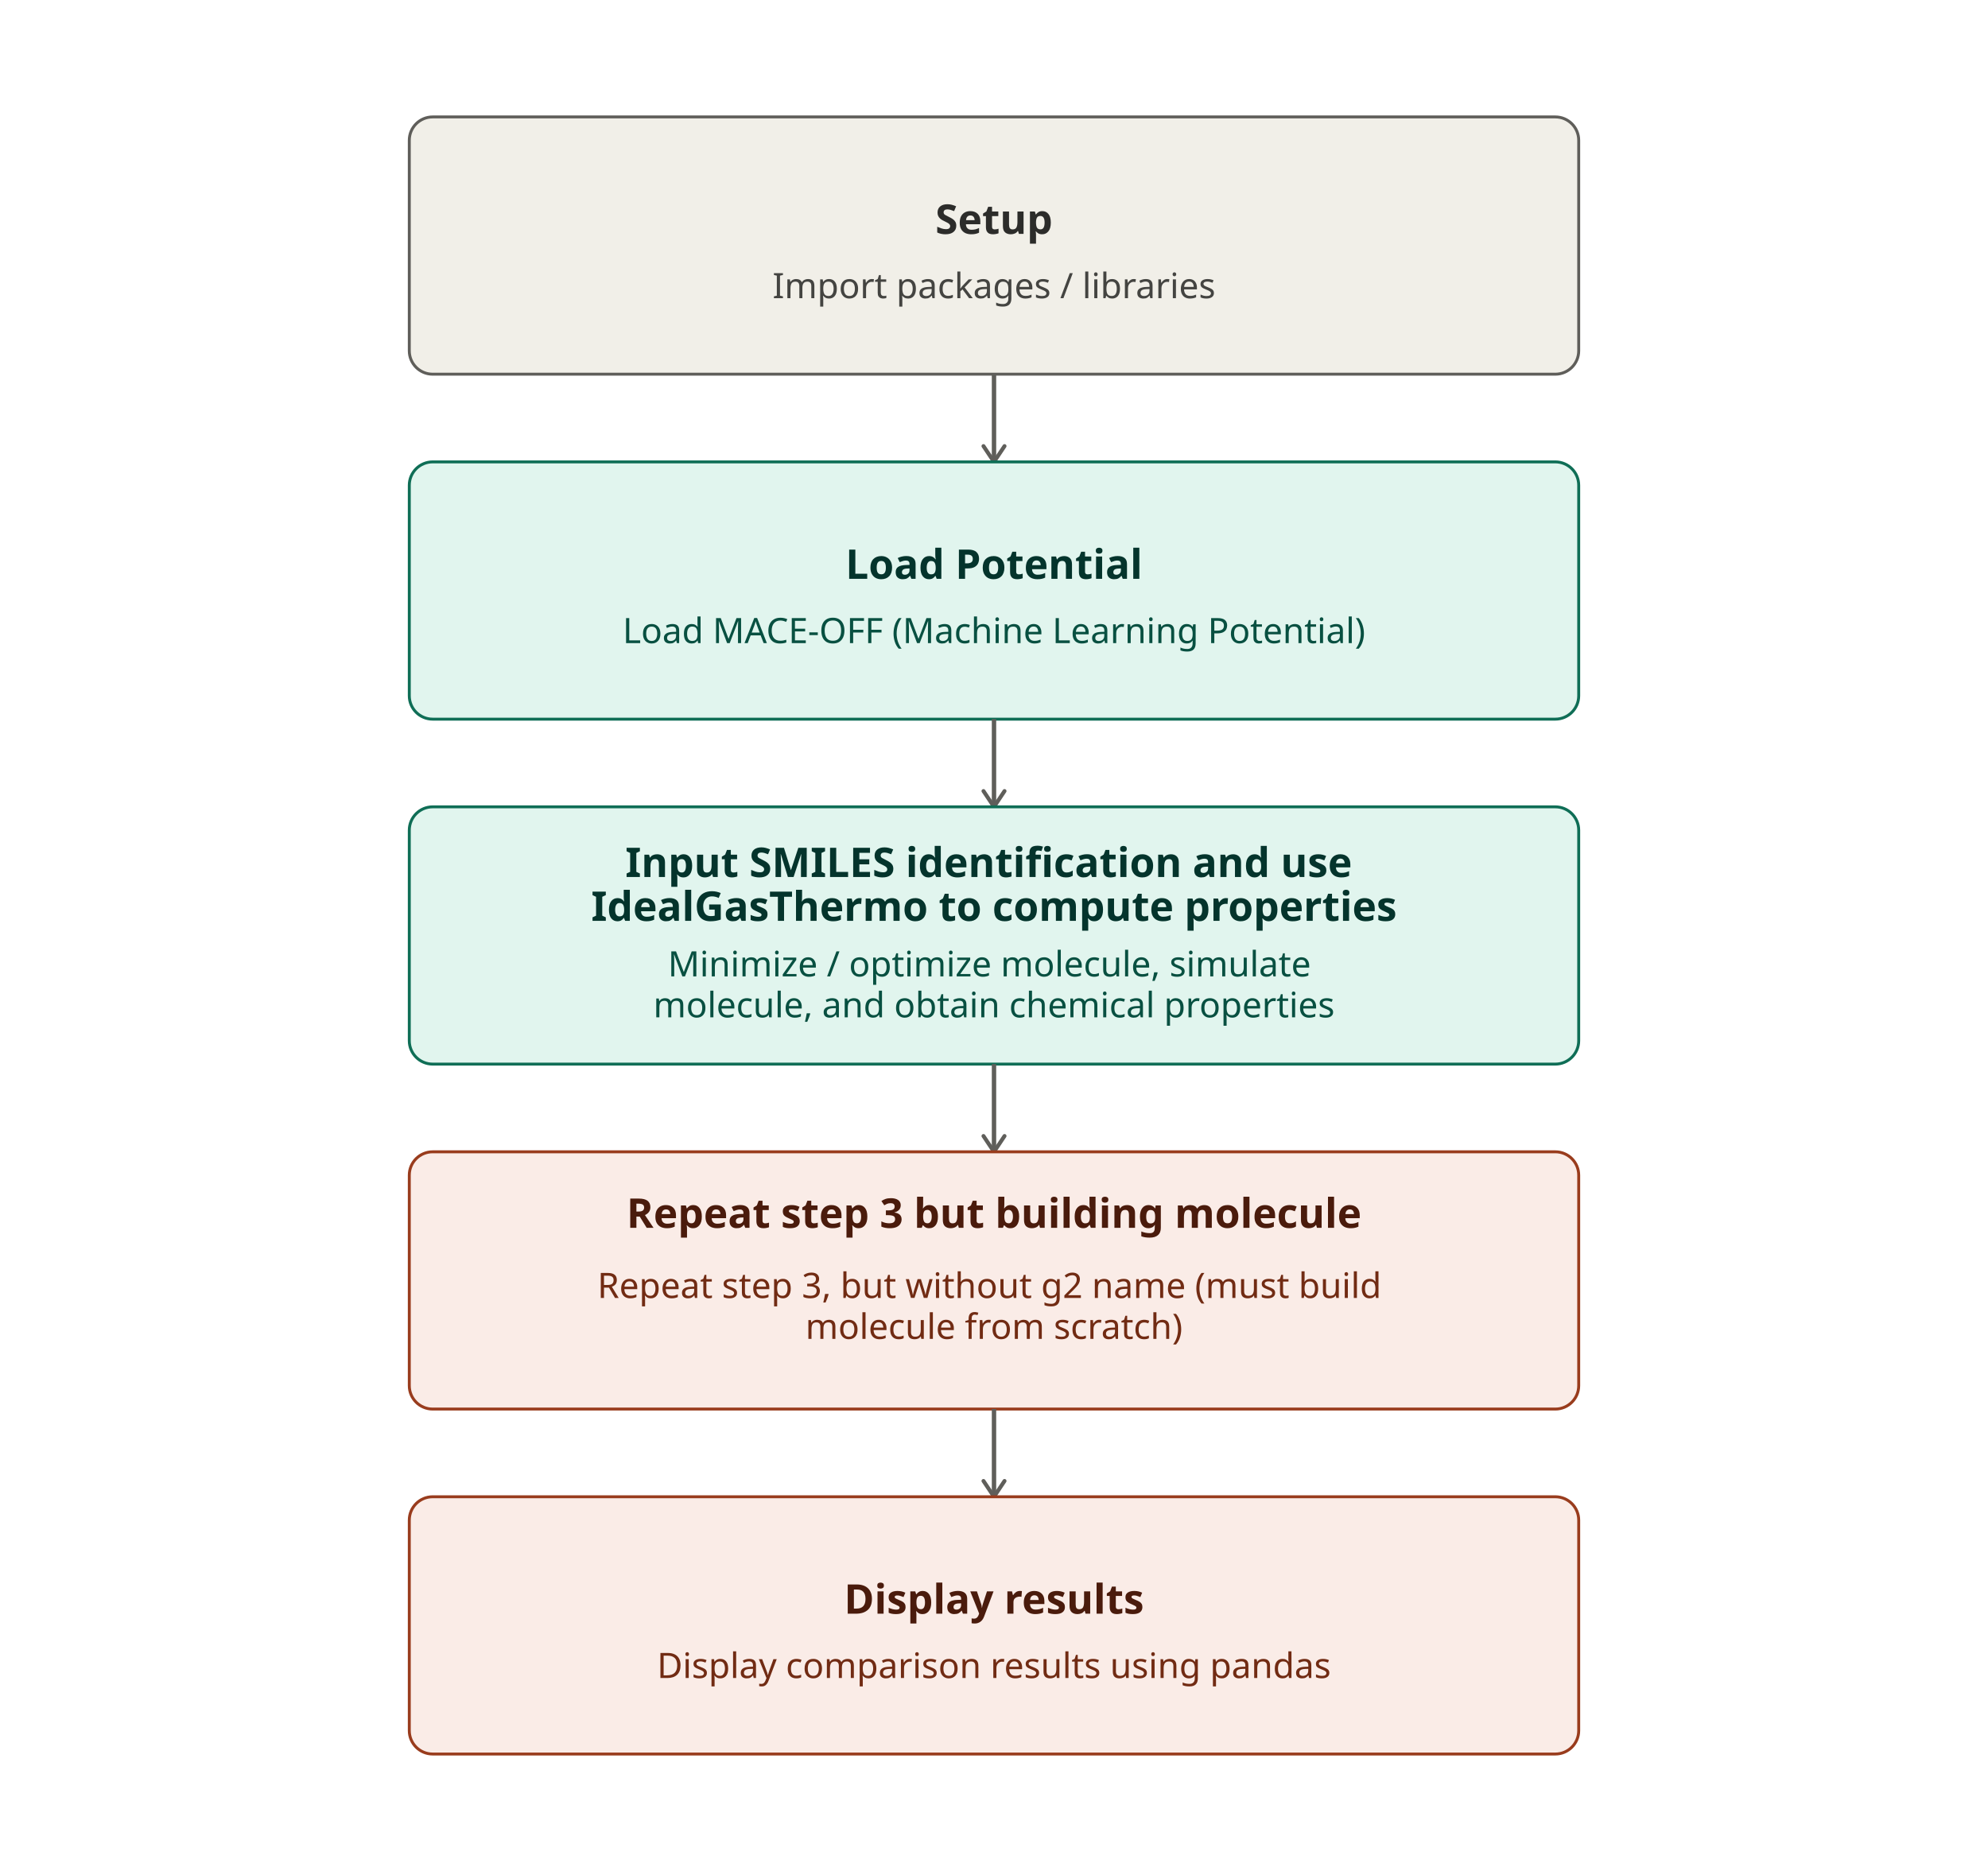
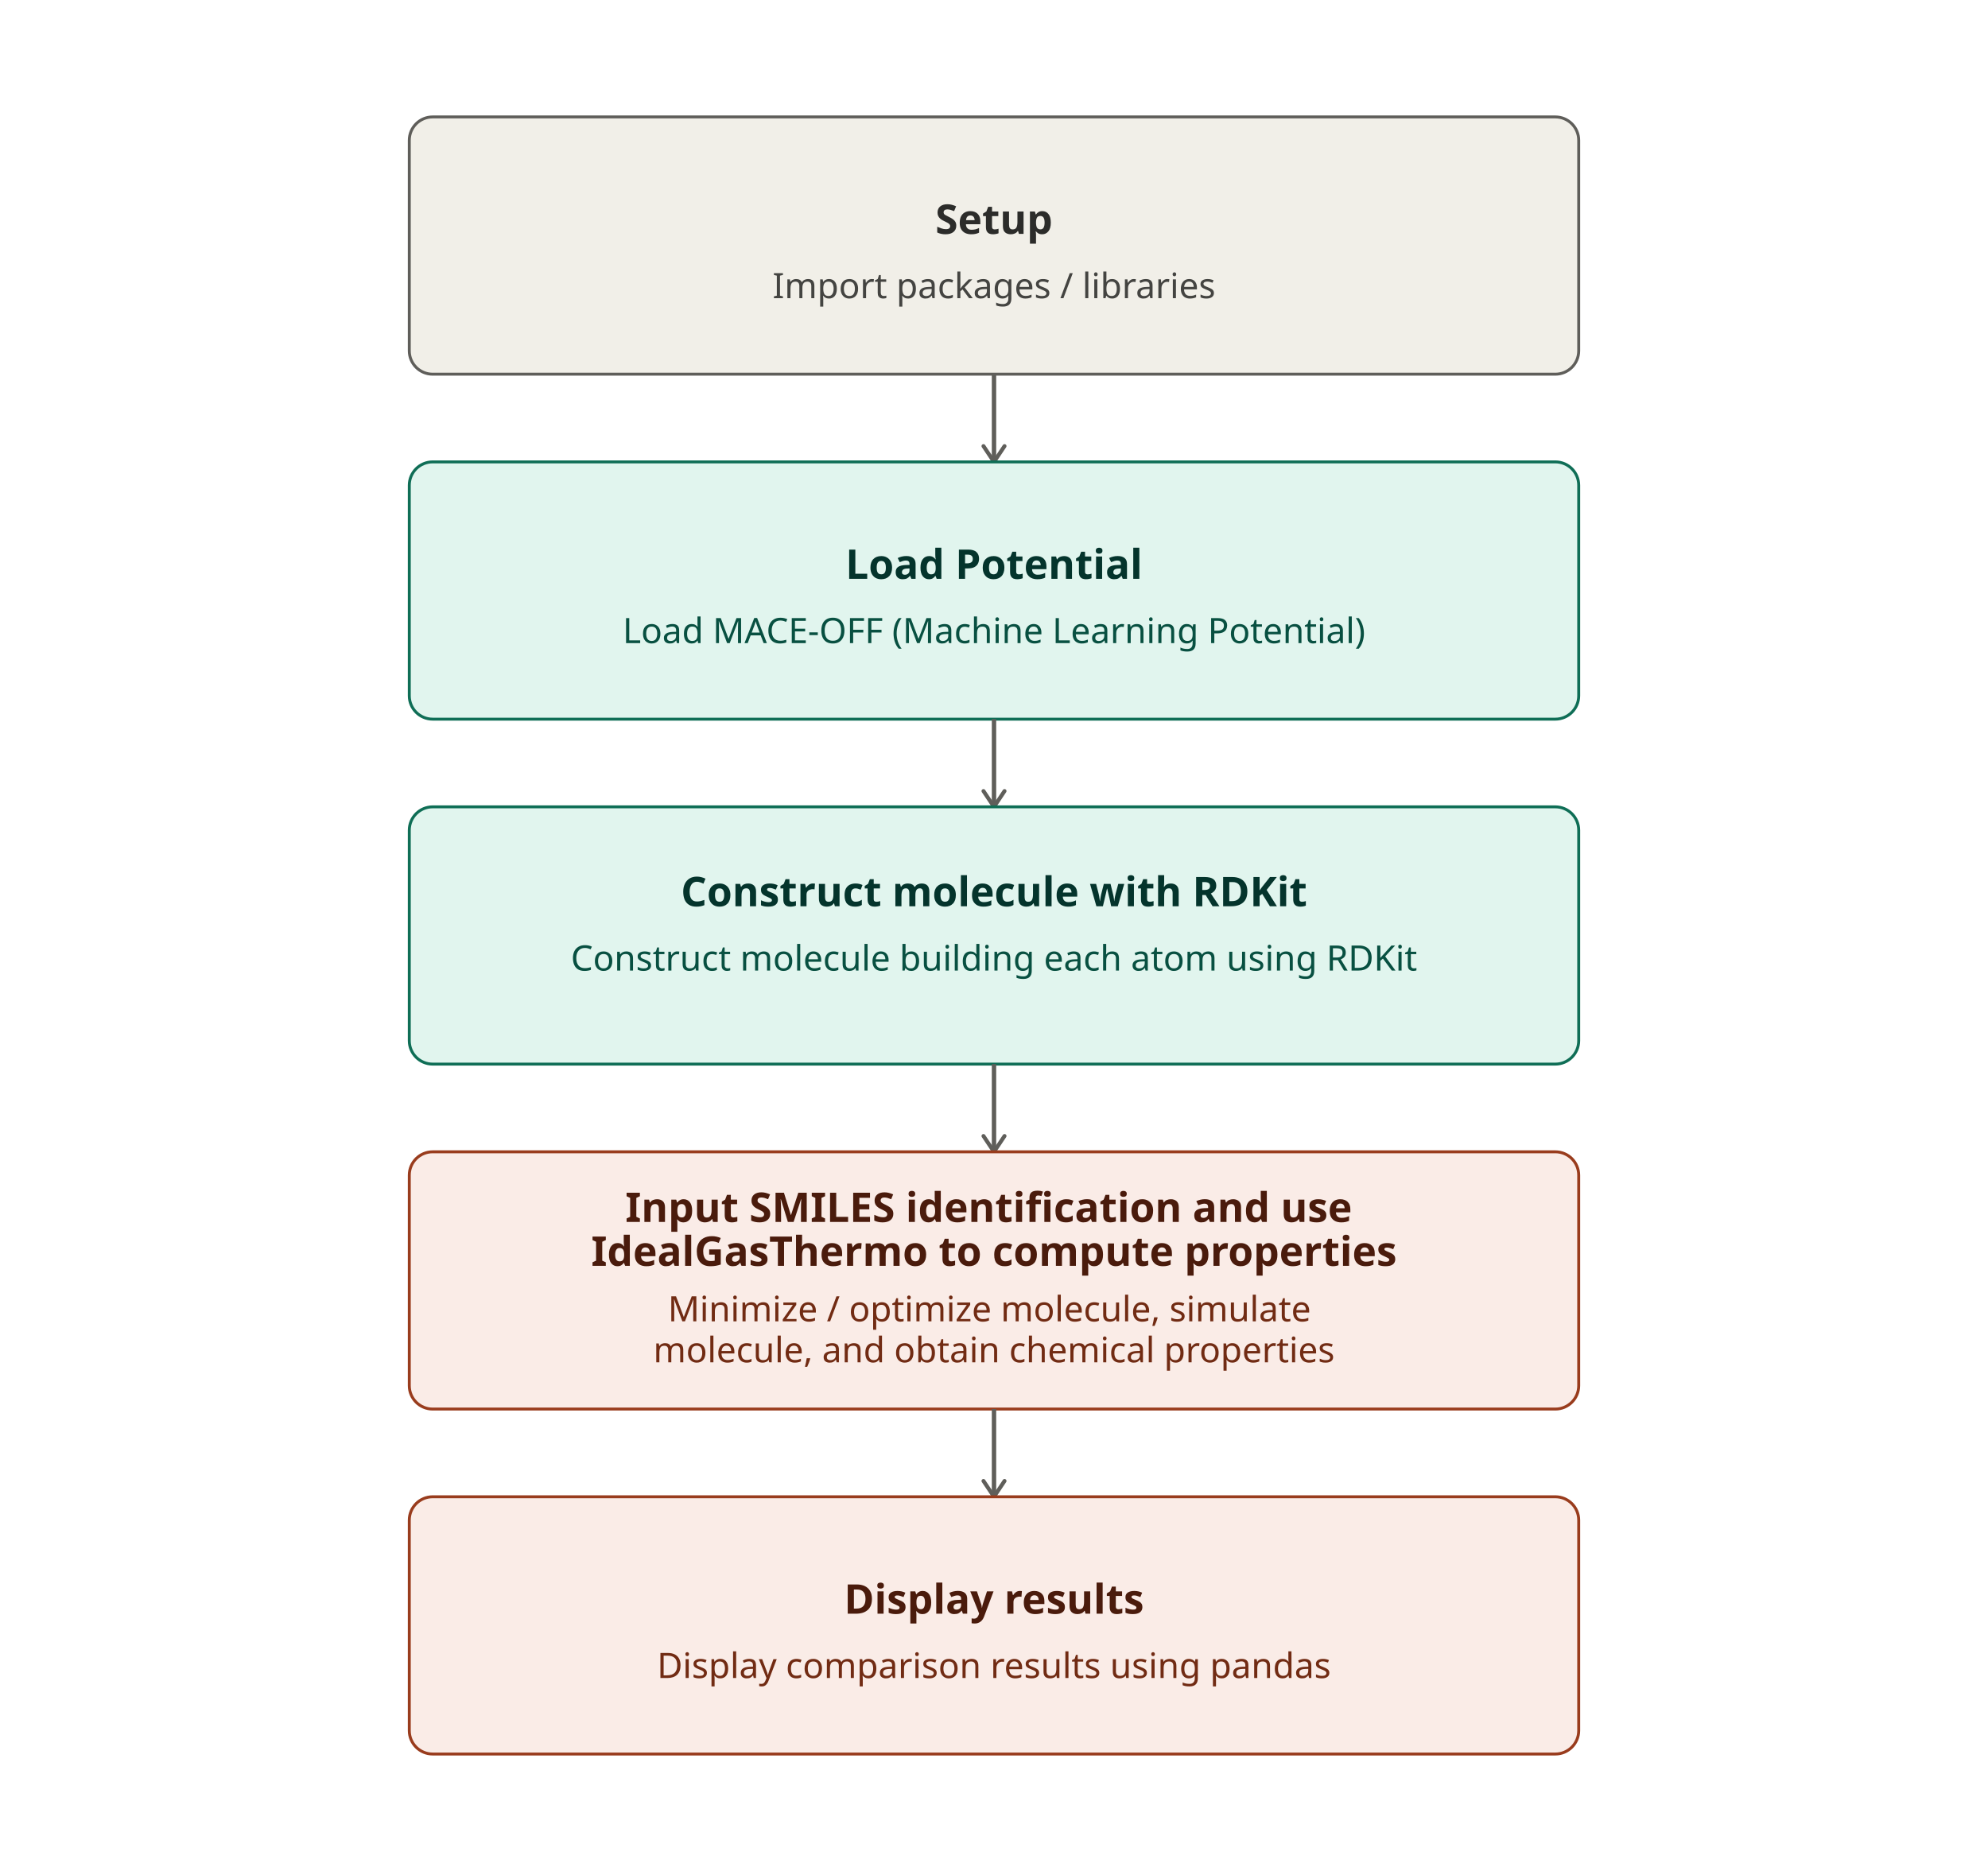
- <svg xmlns="http://www.w3.org/2000/svg" width="680" height="640" viewBox="0 0 680 640">
+ <svg xmlns="http://www.w3.org/2000/svg" width="680" height="640" viewBox="0 0 680 640" role="img" style="">
  <defs>
    <marker id="arrow" viewBox="0 0 10 10" refX="8" refY="5" markerWidth="6" markerHeight="6" orient="auto-start-reverse">
      <path d="M2 1L8 5L2 9" fill="none" stroke="#5F5E5A" stroke-width="1.5" stroke-linecap="round" stroke-linejoin="round" />
    </marker>
  </defs>
-   <rect x="140" y="40" width="400" height="88" rx="8" fill="#F1EFE8" stroke="#5F5E5A" stroke-width="1" />
-   <text x="340" y="80" text-anchor="middle" font-family="sans-serif" font-size="14" font-weight="600" fill="#2C2C2A">Setup</text>
-   <text x="340" y="102" text-anchor="middle" font-family="sans-serif" font-size="12" fill="#444441">
-     <tspan x="340" dy="0">Import packages / libraries</tspan>
+   <rect x="140" y="40" width="400" height="88" rx="8" fill="#F1EFE8" stroke="#5F5E5A" stroke-width="1" style="fill:rgb(241, 239, 232);stroke:rgb(95, 94, 90);color:rgb(11, 11, 11);stroke-width:1px;stroke-linecap:butt;stroke-linejoin:miter;opacity:1;font-family:&quot;Anthropic Sans&quot;, -apple-system, &quot;system-ui&quot;, &quot;Segoe UI&quot;, sans-serif;font-size:16px;font-weight:400;text-anchor:start;dominant-baseline:auto" />
+   <text x="340" y="80" text-anchor="middle" font-family="sans-serif" font-size="14" font-weight="600" fill="#2C2C2A" style="fill:rgb(44, 44, 42);stroke:none;color:rgb(11, 11, 11);stroke-width:1px;stroke-linecap:butt;stroke-linejoin:miter;opacity:1;font-family:sans-serif;font-size:14px;font-weight:600;text-anchor:middle;dominant-baseline:auto">Setup</text>
+   <text x="340" y="102" text-anchor="middle" font-family="sans-serif" font-size="12" fill="#444441" style="fill:rgb(68, 68, 65);stroke:none;color:rgb(11, 11, 11);stroke-width:1px;stroke-linecap:butt;stroke-linejoin:miter;opacity:1;font-family:sans-serif;font-size:12px;font-weight:400;text-anchor:middle;dominant-baseline:auto">
+     <tspan x="340" dy="0" style="fill:rgb(68, 68, 65);stroke:none;color:rgb(11, 11, 11);stroke-width:1px;stroke-linecap:butt;stroke-linejoin:miter;opacity:1;font-family:sans-serif;font-size:12px;font-weight:400;text-anchor:middle;dominant-baseline:auto">Import packages / libraries</tspan>
  </text>
-   <line x1="340" y1="128" x2="340" y2="158" stroke="#5F5E5A" stroke-width="1.5" marker-end="url(#arrow)" />
-   <rect x="140" y="158" width="400" height="88" rx="8" fill="#E1F5EE" stroke="#0F6E56" stroke-width="1" />
-   <text x="340" y="198" text-anchor="middle" font-family="sans-serif" font-size="14" font-weight="600" fill="#04342C">Load Potential</text>
-   <text x="340" y="220" text-anchor="middle" font-family="sans-serif" font-size="12" fill="#085041">Load MACE-OFF (Machine Learning Potential)</text>
-   <line x1="340" y1="246" x2="340" y2="276" stroke="#5F5E5A" stroke-width="1.5" marker-end="url(#arrow)" />
-   <rect x="140" y="276" width="400" height="88" rx="8" fill="#E1F5EE" stroke="#0F6E56" stroke-width="1" />
-   <text text-anchor="middle" font-family="sans-serif" font-size="14" font-weight="600" fill="#04342C">
-     <tspan x="340" y="300">Input SMILES identification and use</tspan>
-     <tspan x="340" y="315">IdealGasThermo to compute properties</tspan>
+   <line x1="340" y1="128" x2="340" y2="158" stroke="#5F5E5A" stroke-width="1.5" marker-end="url(#arrow)" style="fill:rgb(0, 0, 0);stroke:rgb(95, 94, 90);color:rgb(11, 11, 11);stroke-width:1.5px;stroke-linecap:butt;stroke-linejoin:miter;opacity:1;font-family:&quot;Anthropic Sans&quot;, -apple-system, &quot;system-ui&quot;, &quot;Segoe UI&quot;, sans-serif;font-size:16px;font-weight:400;text-anchor:start;dominant-baseline:auto" />
+   <rect x="140" y="158" width="400" height="88" rx="8" fill="#E1F5EE" stroke="#0F6E56" stroke-width="1" style="fill:rgb(225, 245, 238);stroke:rgb(15, 110, 86);color:rgb(11, 11, 11);stroke-width:1px;stroke-linecap:butt;stroke-linejoin:miter;opacity:1;font-family:&quot;Anthropic Sans&quot;, -apple-system, &quot;system-ui&quot;, &quot;Segoe UI&quot;, sans-serif;font-size:16px;font-weight:400;text-anchor:start;dominant-baseline:auto" />
+   <text x="340" y="198" text-anchor="middle" font-family="sans-serif" font-size="14" font-weight="600" fill="#04342C" style="fill:rgb(4, 52, 44);stroke:none;color:rgb(11, 11, 11);stroke-width:1px;stroke-linecap:butt;stroke-linejoin:miter;opacity:1;font-family:sans-serif;font-size:14px;font-weight:600;text-anchor:middle;dominant-baseline:auto">Load Potential</text>
+   <text x="340" y="220" text-anchor="middle" font-family="sans-serif" font-size="12" fill="#085041" style="fill:rgb(8, 80, 65);stroke:none;color:rgb(11, 11, 11);stroke-width:1px;stroke-linecap:butt;stroke-linejoin:miter;opacity:1;font-family:sans-serif;font-size:12px;font-weight:400;text-anchor:middle;dominant-baseline:auto">Load MACE-OFF (Machine Learning Potential)</text>
+   <line x1="340" y1="246" x2="340" y2="276" stroke="#5F5E5A" stroke-width="1.5" marker-end="url(#arrow)" style="fill:rgb(0, 0, 0);stroke:rgb(95, 94, 90);color:rgb(11, 11, 11);stroke-width:1.5px;stroke-linecap:butt;stroke-linejoin:miter;opacity:1;font-family:&quot;Anthropic Sans&quot;, -apple-system, &quot;system-ui&quot;, &quot;Segoe UI&quot;, sans-serif;font-size:16px;font-weight:400;text-anchor:start;dominant-baseline:auto" />
+   <rect x="140" y="276" width="400" height="88" rx="8" fill="#E1F5EE" stroke="#0F6E56" stroke-width="1" style="fill:rgb(225, 245, 238);stroke:rgb(15, 110, 86);color:rgb(11, 11, 11);stroke-width:1px;stroke-linecap:butt;stroke-linejoin:miter;opacity:1;font-family:&quot;Anthropic Sans&quot;, -apple-system, &quot;system-ui&quot;, &quot;Segoe UI&quot;, sans-serif;font-size:16px;font-weight:400;text-anchor:start;dominant-baseline:auto" />
+   <text x="340" y="310" text-anchor="middle" font-family="sans-serif" font-size="14" font-weight="600" fill="#04342C" style="fill:rgb(4, 52, 44);stroke:none;color:rgb(11, 11, 11);stroke-width:1px;stroke-linecap:butt;stroke-linejoin:miter;opacity:1;font-family:sans-serif;font-size:14px;font-weight:600;text-anchor:middle;dominant-baseline:auto">Construct molecule with RDKit</text>
+   <text x="340" y="332" text-anchor="middle" font-family="sans-serif" font-size="12" fill="#085041" style="fill:rgb(8, 80, 65);stroke:none;color:rgb(11, 11, 11);stroke-width:1px;stroke-linecap:butt;stroke-linejoin:miter;opacity:1;font-family:sans-serif;font-size:12px;font-weight:400;text-anchor:middle;dominant-baseline:auto">Construct molecule building each atom using RDKit</text>
+   <line x1="340" y1="364" x2="340" y2="394" stroke="#5F5E5A" stroke-width="1.5" marker-end="url(#arrow)" style="fill:rgb(0, 0, 0);stroke:rgb(95, 94, 90);color:rgb(11, 11, 11);stroke-width:1.5px;stroke-linecap:butt;stroke-linejoin:miter;opacity:1;font-family:&quot;Anthropic Sans&quot;, -apple-system, &quot;system-ui&quot;, &quot;Segoe UI&quot;, sans-serif;font-size:16px;font-weight:400;text-anchor:start;dominant-baseline:auto" />
+   <rect x="140" y="394" width="400" height="88" rx="8" fill="#FAECE7" stroke="#993C1D" stroke-width="1" style="fill:rgb(250, 236, 231);stroke:rgb(153, 60, 29);color:rgb(11, 11, 11);stroke-width:1px;stroke-linecap:butt;stroke-linejoin:miter;opacity:1;font-family:&quot;Anthropic Sans&quot;, -apple-system, &quot;system-ui&quot;, &quot;Segoe UI&quot;, sans-serif;font-size:16px;font-weight:400;text-anchor:start;dominant-baseline:auto" />
+   <text text-anchor="middle" font-family="sans-serif" font-size="14" font-weight="600" fill="#4A1B0C" style="fill:rgb(74, 27, 12);stroke:none;color:rgb(11, 11, 11);stroke-width:1px;stroke-linecap:butt;stroke-linejoin:miter;opacity:1;font-family:sans-serif;font-size:14px;font-weight:600;text-anchor:middle;dominant-baseline:auto">
+     <tspan x="340" y="418" style="fill:rgb(74, 27, 12);stroke:none;color:rgb(11, 11, 11);stroke-width:1px;stroke-linecap:butt;stroke-linejoin:miter;opacity:1;font-family:sans-serif;font-size:14px;font-weight:600;text-anchor:middle;dominant-baseline:auto">Input SMILES identification and use</tspan>
+     <tspan x="340" y="433" style="fill:rgb(74, 27, 12);stroke:none;color:rgb(11, 11, 11);stroke-width:1px;stroke-linecap:butt;stroke-linejoin:miter;opacity:1;font-family:sans-serif;font-size:14px;font-weight:600;text-anchor:middle;dominant-baseline:auto">IdealGasThermo to compute properties</tspan>
  </text>
-   <text text-anchor="middle" font-family="sans-serif" font-size="12" fill="#085041">
-     <tspan x="340" y="334">Minimize / optimize molecule, simulate</tspan>
-     <tspan x="340" y="348">molecule, and obtain chemical properties</tspan>
+   <text text-anchor="middle" font-family="sans-serif" font-size="12" fill="#712B13" style="fill:rgb(113, 43, 19);stroke:none;color:rgb(11, 11, 11);stroke-width:1px;stroke-linecap:butt;stroke-linejoin:miter;opacity:1;font-family:sans-serif;font-size:12px;font-weight:400;text-anchor:middle;dominant-baseline:auto">
+     <tspan x="340" y="452" style="fill:rgb(113, 43, 19);stroke:none;color:rgb(11, 11, 11);stroke-width:1px;stroke-linecap:butt;stroke-linejoin:miter;opacity:1;font-family:sans-serif;font-size:12px;font-weight:400;text-anchor:middle;dominant-baseline:auto">Minimize / optimize molecule, simulate</tspan>
+     <tspan x="340" y="466" style="fill:rgb(113, 43, 19);stroke:none;color:rgb(11, 11, 11);stroke-width:1px;stroke-linecap:butt;stroke-linejoin:miter;opacity:1;font-family:sans-serif;font-size:12px;font-weight:400;text-anchor:middle;dominant-baseline:auto">molecule, and obtain chemical properties</tspan>
  </text>
-   <line x1="340" y1="364" x2="340" y2="394" stroke="#5F5E5A" stroke-width="1.5" marker-end="url(#arrow)" />
-   <rect x="140" y="394" width="400" height="88" rx="8" fill="#FAECE7" stroke="#993C1D" stroke-width="1" />
-   <text x="340" y="420" text-anchor="middle" font-family="sans-serif" font-size="14" font-weight="600" fill="#4A1B0C">Repeat step 3 but building molecule</text>
-   <text text-anchor="middle" font-family="sans-serif" font-size="12" fill="#712B13">
-     <tspan x="340" y="444">Repeat step 3, but without g2 name (must build</tspan>
-     <tspan x="340" y="458">molecule from scratch)</tspan>
-   </text>
-   <line x1="340" y1="482" x2="340" y2="512" stroke="#5F5E5A" stroke-width="1.5" marker-end="url(#arrow)" />
-   <rect x="140" y="512" width="400" height="88" rx="8" fill="#FAECE7" stroke="#993C1D" stroke-width="1" />
-   <text x="340" y="552" text-anchor="middle" font-family="sans-serif" font-size="14" font-weight="600" fill="#4A1B0C">Display results</text>
-   <text x="340" y="574" text-anchor="middle" font-family="sans-serif" font-size="12" fill="#712B13">Display comparison results using pandas</text>
+   <line x1="340" y1="482" x2="340" y2="512" stroke="#5F5E5A" stroke-width="1.5" marker-end="url(#arrow)" style="fill:rgb(0, 0, 0);stroke:rgb(95, 94, 90);color:rgb(11, 11, 11);stroke-width:1.5px;stroke-linecap:butt;stroke-linejoin:miter;opacity:1;font-family:&quot;Anthropic Sans&quot;, -apple-system, &quot;system-ui&quot;, &quot;Segoe UI&quot;, sans-serif;font-size:16px;font-weight:400;text-anchor:start;dominant-baseline:auto" />
+   <rect x="140" y="512" width="400" height="88" rx="8" fill="#FAECE7" stroke="#993C1D" stroke-width="1" style="fill:rgb(250, 236, 231);stroke:rgb(153, 60, 29);color:rgb(11, 11, 11);stroke-width:1px;stroke-linecap:butt;stroke-linejoin:miter;opacity:1;font-family:&quot;Anthropic Sans&quot;, -apple-system, &quot;system-ui&quot;, &quot;Segoe UI&quot;, sans-serif;font-size:16px;font-weight:400;text-anchor:start;dominant-baseline:auto" />
+   <text x="340" y="552" text-anchor="middle" font-family="sans-serif" font-size="14" font-weight="600" fill="#4A1B0C" style="fill:rgb(74, 27, 12);stroke:none;color:rgb(11, 11, 11);stroke-width:1px;stroke-linecap:butt;stroke-linejoin:miter;opacity:1;font-family:sans-serif;font-size:14px;font-weight:600;text-anchor:middle;dominant-baseline:auto">Display results</text>
+   <text x="340" y="574" text-anchor="middle" font-family="sans-serif" font-size="12" fill="#712B13" style="fill:rgb(113, 43, 19);stroke:none;color:rgb(11, 11, 11);stroke-width:1px;stroke-linecap:butt;stroke-linejoin:miter;opacity:1;font-family:sans-serif;font-size:12px;font-weight:400;text-anchor:middle;dominant-baseline:auto">Display comparison results using pandas</text>
</svg>
